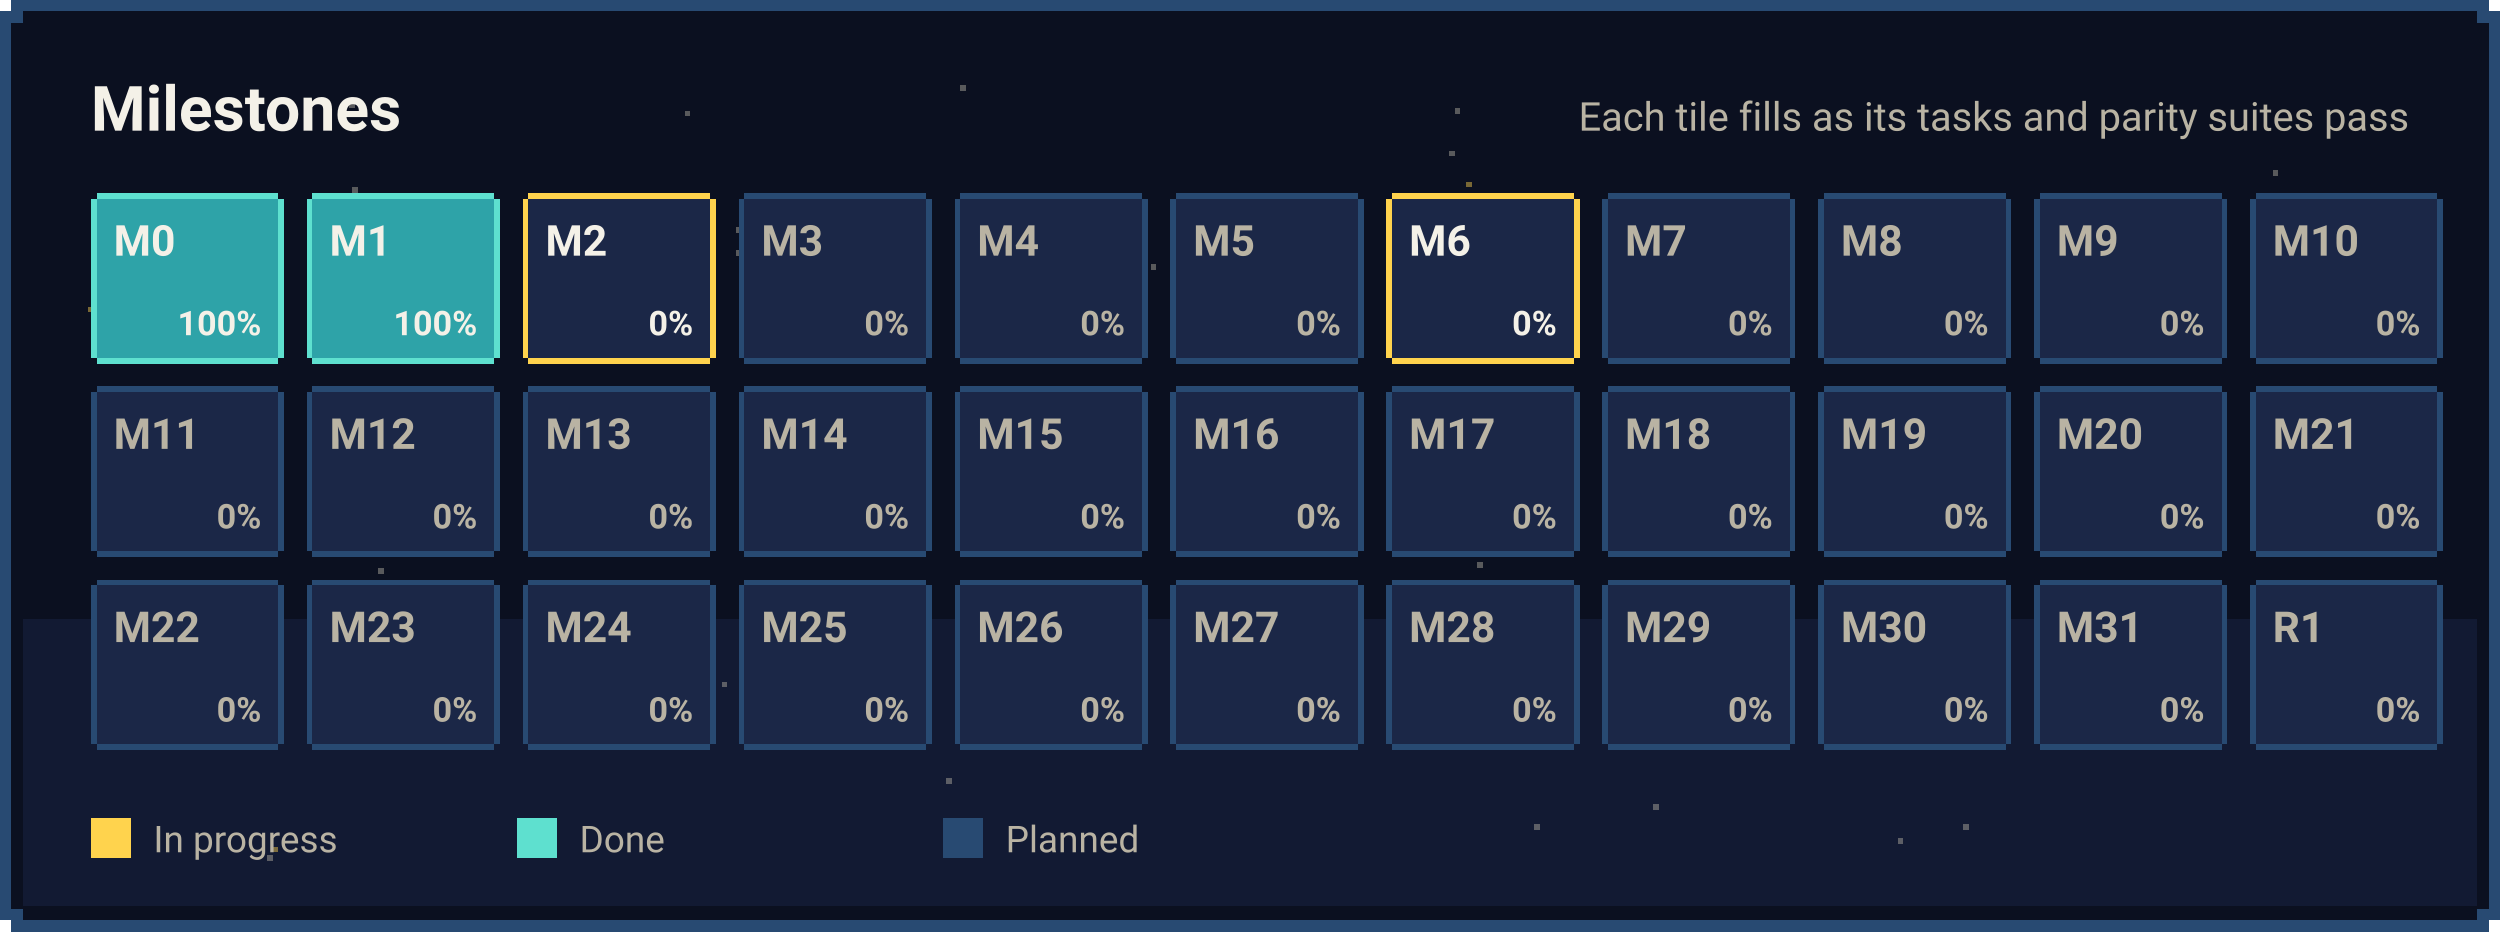
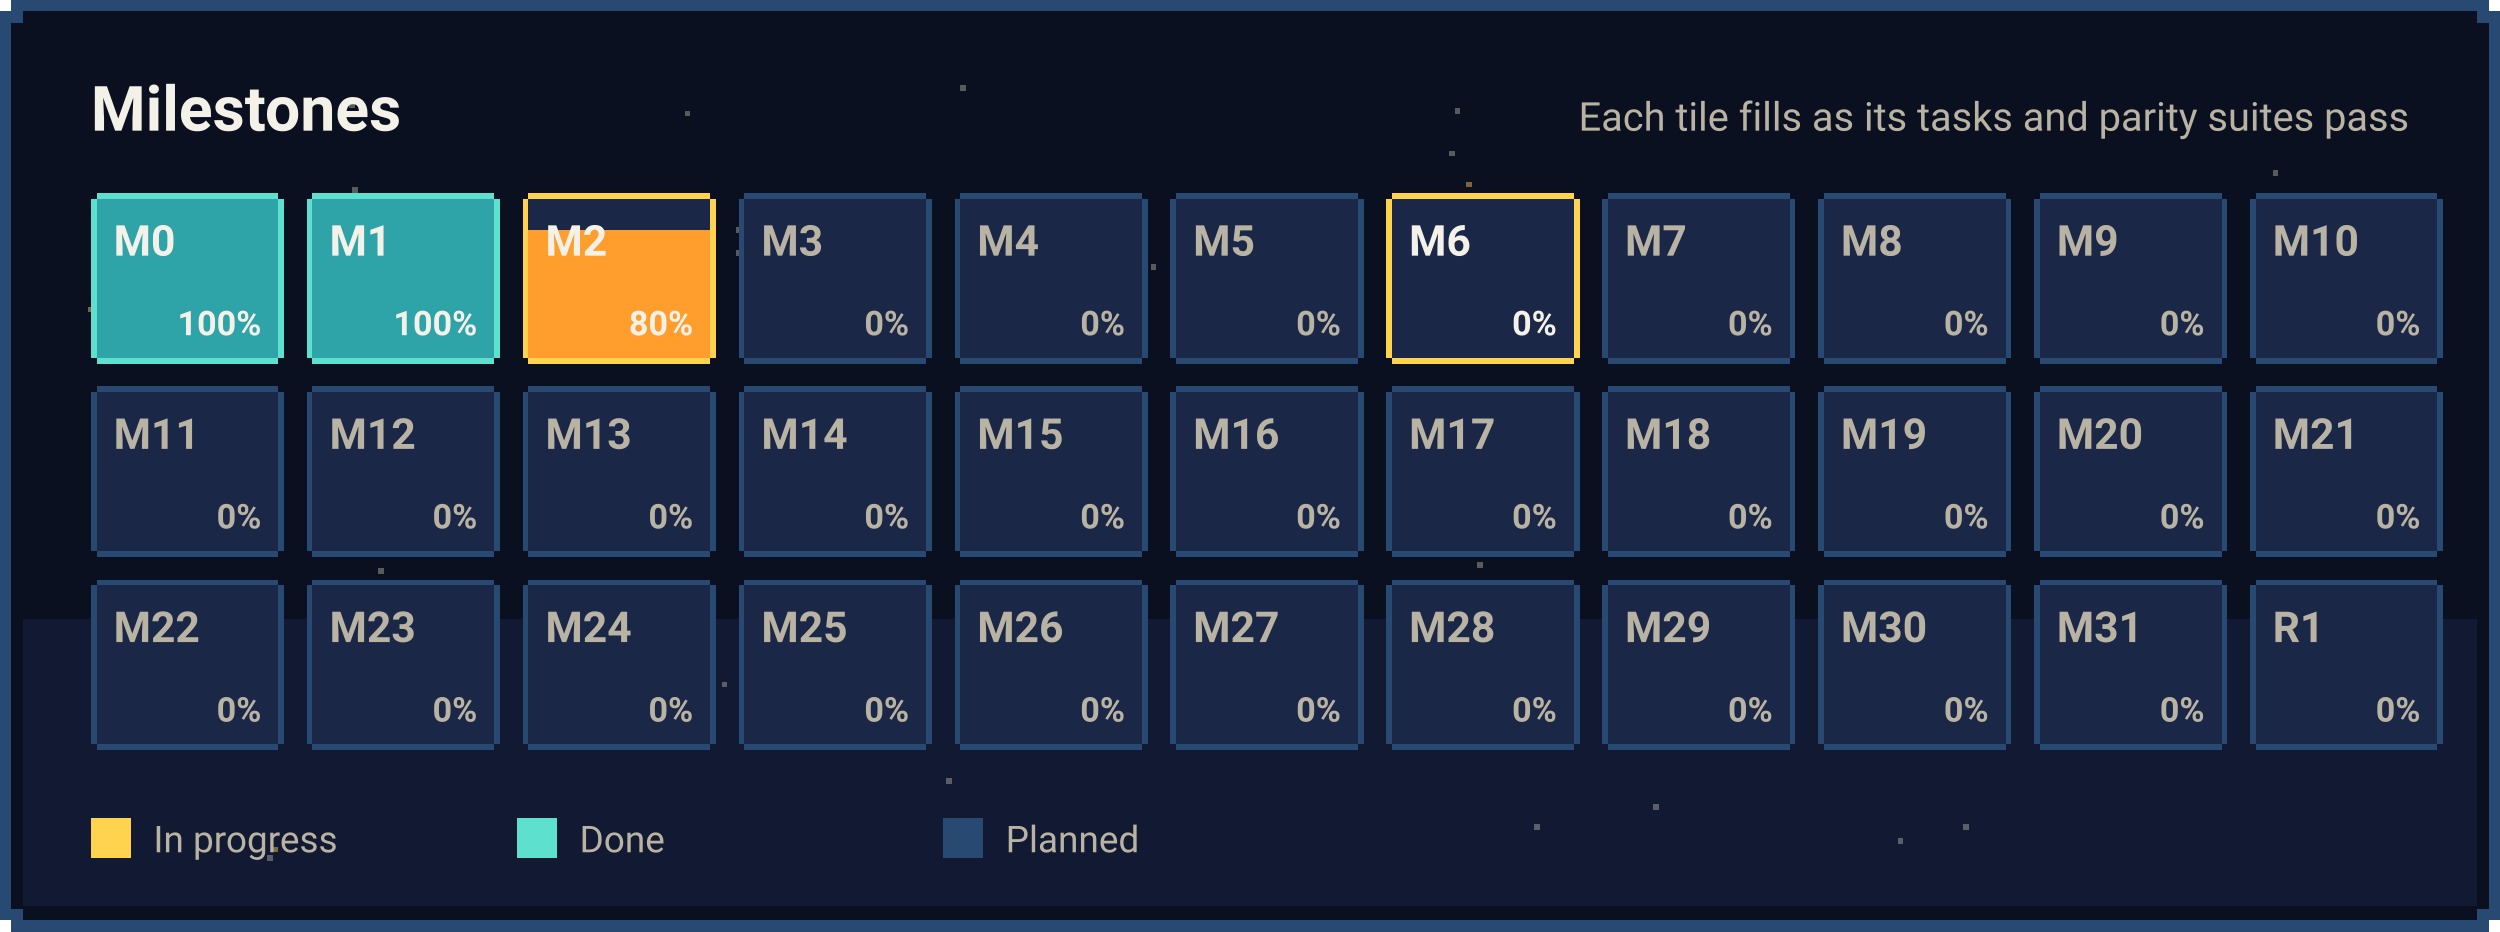
<svg xmlns="http://www.w3.org/2000/svg" width="880" height="328" viewBox="0 0 880 328" shape-rendering="crispEdges">
  <rect x="4" y="0" width="872" height="328" fill="#284A72" />
  <rect x="0" y="4" width="880" height="320" fill="#284A72" />
  <rect x="8" y="4" width="864" height="320" fill="#0B1020" />
  <rect x="4" y="8" width="872" height="312" fill="#0B1020" />
  <rect x="8" y="218" width="864" height="101" fill="#121A33" />
  <rect x="76" y="99" width="2" height="2" fill="#B9B3A3" opacity="0.45" />
  <rect x="607" y="159" width="2" height="2" fill="#FFD34D" opacity="0.45" />
  <rect x="478" y="148" width="2" height="2" fill="#B9B3A3" opacity="0.45" />
  <rect x="609" y="250" width="2" height="2" fill="#B9B3A3" opacity="0.45" />
  <rect x="93" y="138" width="2" height="2" fill="#B9B3A3" opacity="0.45" />
  <rect x="762" y="179" width="2" height="2" fill="#B9B3A3" opacity="0.45" />
  <rect x="133" y="200" width="2" height="2" fill="#B9B3A3" opacity="0.45" />
  <rect x="535" y="238" width="2" height="2" fill="#FFD34D" opacity="0.45" />
  <rect x="691" y="290" width="2" height="2" fill="#B9B3A3" opacity="0.45" />
  <rect x="259" y="80" width="2" height="2" fill="#B9B3A3" opacity="0.45" />
  <rect x="250" y="156" width="2" height="2" fill="#B9B3A3" opacity="0.45" />
  <rect x="90" y="252" width="2" height="2" fill="#B9B3A3" opacity="0.45" />
  <rect x="582" y="283" width="2" height="2" fill="#B9B3A3" opacity="0.45" />
  <rect x="512" y="38" width="2" height="2" fill="#B9B3A3" opacity="0.45" />
  <rect x="540" y="290" width="2" height="2" fill="#B9B3A3" opacity="0.45" />
  <rect x="434" y="179" width="2" height="2" fill="#B9B3A3" opacity="0.45" />
  <rect x="510" y="53" width="2" height="2" fill="#B9B3A3" opacity="0.45" />
  <rect x="242" y="166" width="2" height="2" fill="#B9B3A3" opacity="0.45" />
  <rect x="154" y="120" width="2" height="2" fill="#B9B3A3" opacity="0.45" />
  <rect x="599" y="211" width="2" height="2" fill="#B9B3A3" opacity="0.45" />
  <rect x="516" y="64" width="2" height="2" fill="#FFD34D" opacity="0.45" />
  <rect x="338" y="30" width="2" height="2" fill="#B9B3A3" opacity="0.45" />
  <rect x="254" y="240" width="2" height="2" fill="#B9B3A3" opacity="0.45" />
  <rect x="800" y="60" width="2" height="2" fill="#B9B3A3" opacity="0.45" />
  <rect x="238" y="172" width="2" height="2" fill="#B9B3A3" opacity="0.45" />
  <rect x="318" y="191" width="2" height="2" fill="#FFD34D" opacity="0.45" />
  <rect x="231" y="152" width="2" height="2" fill="#B9B3A3" opacity="0.45" />
  <rect x="687" y="77" width="2" height="2" fill="#B9B3A3" opacity="0.45" />
  <rect x="429" y="217" width="2" height="2" fill="#FFD34D" opacity="0.45" />
  <rect x="96" y="298" width="2" height="2" fill="#FFD34D" opacity="0.45" />
  <rect x="124" y="66" width="2" height="2" fill="#B9B3A3" opacity="0.45" />
  <rect x="259" y="88" width="2" height="2" fill="#B9B3A3" opacity="0.45" />
  <rect x="241" y="39" width="2" height="2" fill="#B9B3A3" opacity="0.45" />
  <rect x="94" y="301" width="2" height="2" fill="#B9B3A3" opacity="0.45" />
  <rect x="31" y="108" width="2" height="2" fill="#FFD34D" opacity="0.45" />
  <rect x="532" y="204" width="2" height="2" fill="#B9B3A3" opacity="0.45" />
  <rect x="34" y="102" width="2" height="2" fill="#B9B3A3" opacity="0.45" />
  <rect x="794" y="169" width="2" height="2" fill="#FFD34D" opacity="0.45" />
  <rect x="687" y="168" width="2" height="2" fill="#B9B3A3" opacity="0.45" />
  <rect x="586" y="89" width="2" height="2" fill="#FFD34D" opacity="0.45" />
  <rect x="520" y="198" width="2" height="2" fill="#B9B3A3" opacity="0.45" />
  <rect x="218" y="222" width="2" height="2" fill="#B9B3A3" opacity="0.45" />
  <rect x="123" y="36" width="2" height="2" fill="#B9B3A3" opacity="0.45" />
  <rect x="117" y="254" width="2" height="2" fill="#FFD34D" opacity="0.45" />
  <rect x="668" y="295" width="2" height="2" fill="#B9B3A3" opacity="0.45" />
  <rect x="383" y="221" width="2" height="2" fill="#B9B3A3" opacity="0.45" />
  <rect x="333" y="274" width="2" height="2" fill="#B9B3A3" opacity="0.45" />
  <rect x="405" y="93" width="2" height="2" fill="#B9B3A3" opacity="0.45" />
  <text x="32" y="46" font-family="'Pixelify Sans', ui-sans-serif, system-ui, -apple-system, 'Segoe UI', Roboto, sans-serif" font-size="22" font-weight="700" fill="#F4F1E8" text-anchor="start">Milestones</text>
  <text x="848" y="46" font-family="'Pixelify Sans', ui-sans-serif, system-ui, -apple-system, 'Segoe UI', Roboto, sans-serif" font-size="14" font-weight="400" fill="#B9B3A3" text-anchor="end">Each tile fills as its tasks and parity suites pass</text>
  <rect x="34" y="68" width="64" height="60" fill="#5EE0CF" />
  <rect x="32" y="70" width="68" height="56" fill="#5EE0CF" />
  <rect x="34" y="70" width="64" height="56" fill="#2EA3A8" />
  <text x="40" y="90" font-family="'Pixelify Sans', ui-sans-serif, system-ui, -apple-system, 'Segoe UI', Roboto, sans-serif" font-size="15" font-weight="700" fill="#F4F1E8" text-anchor="start">M0</text>
  <text x="92" y="118" font-family="'Pixelify Sans', ui-sans-serif, system-ui, -apple-system, 'Segoe UI', Roboto, sans-serif" font-size="12" font-weight="600" fill="#F4F1E8" text-anchor="end">100%</text>
  <rect x="110" y="68" width="64" height="60" fill="#5EE0CF" />
  <rect x="108" y="70" width="68" height="56" fill="#5EE0CF" />
  <rect x="110" y="70" width="64" height="56" fill="#2EA3A8" />
  <text x="116" y="90" font-family="'Pixelify Sans', ui-sans-serif, system-ui, -apple-system, 'Segoe UI', Roboto, sans-serif" font-size="15" font-weight="700" fill="#F4F1E8" text-anchor="start">M1</text>
  <text x="168" y="118" font-family="'Pixelify Sans', ui-sans-serif, system-ui, -apple-system, 'Segoe UI', Roboto, sans-serif" font-size="12" font-weight="600" fill="#F4F1E8" text-anchor="end">100%</text>
  <rect x="186" y="68" width="64" height="60" fill="#FFD34D" />
  <rect x="184" y="70" width="68" height="56" fill="#FFD34D" />
  <rect x="186" y="70" width="64" height="56" fill="#1B2747" />
+   <rect x="186" y="81" width="64" height="45" fill="#FF9E2C" />
  <text x="192" y="90" font-family="'Pixelify Sans', ui-sans-serif, system-ui, -apple-system, 'Segoe UI', Roboto, sans-serif" font-size="15" font-weight="700" fill="#F4F1E8" text-anchor="start">M2</text>
-   <text x="244" y="118" font-family="'Pixelify Sans', ui-sans-serif, system-ui, -apple-system, 'Segoe UI', Roboto, sans-serif" font-size="12" font-weight="600" fill="#F4F1E8" text-anchor="end">0%</text>
+   <text x="244" y="118" font-family="'Pixelify Sans', ui-sans-serif, system-ui, -apple-system, 'Segoe UI', Roboto, sans-serif" font-size="12" font-weight="600" fill="#F4F1E8" text-anchor="end">80%</text>
  <rect x="262" y="68" width="64" height="60" fill="#284A72" />
  <rect x="260" y="70" width="68" height="56" fill="#284A72" />
  <rect x="262" y="70" width="64" height="56" fill="#1B2747" />
  <text x="268" y="90" font-family="'Pixelify Sans', ui-sans-serif, system-ui, -apple-system, 'Segoe UI', Roboto, sans-serif" font-size="15" font-weight="700" fill="#B9B3A3" text-anchor="start">M3</text>
  <text x="320" y="118" font-family="'Pixelify Sans', ui-sans-serif, system-ui, -apple-system, 'Segoe UI', Roboto, sans-serif" font-size="12" font-weight="600" fill="#B9B3A3" text-anchor="end">0%</text>
  <rect x="338" y="68" width="64" height="60" fill="#284A72" />
  <rect x="336" y="70" width="68" height="56" fill="#284A72" />
  <rect x="338" y="70" width="64" height="56" fill="#1B2747" />
  <text x="344" y="90" font-family="'Pixelify Sans', ui-sans-serif, system-ui, -apple-system, 'Segoe UI', Roboto, sans-serif" font-size="15" font-weight="700" fill="#B9B3A3" text-anchor="start">M4</text>
  <text x="396" y="118" font-family="'Pixelify Sans', ui-sans-serif, system-ui, -apple-system, 'Segoe UI', Roboto, sans-serif" font-size="12" font-weight="600" fill="#B9B3A3" text-anchor="end">0%</text>
  <rect x="414" y="68" width="64" height="60" fill="#284A72" />
  <rect x="412" y="70" width="68" height="56" fill="#284A72" />
  <rect x="414" y="70" width="64" height="56" fill="#1B2747" />
  <text x="420" y="90" font-family="'Pixelify Sans', ui-sans-serif, system-ui, -apple-system, 'Segoe UI', Roboto, sans-serif" font-size="15" font-weight="700" fill="#B9B3A3" text-anchor="start">M5</text>
  <text x="472" y="118" font-family="'Pixelify Sans', ui-sans-serif, system-ui, -apple-system, 'Segoe UI', Roboto, sans-serif" font-size="12" font-weight="600" fill="#B9B3A3" text-anchor="end">0%</text>
  <rect x="490" y="68" width="64" height="60" fill="#FFD34D" />
  <rect x="488" y="70" width="68" height="56" fill="#FFD34D" />
  <rect x="490" y="70" width="64" height="56" fill="#1B2747" />
  <text x="496" y="90" font-family="'Pixelify Sans', ui-sans-serif, system-ui, -apple-system, 'Segoe UI', Roboto, sans-serif" font-size="15" font-weight="700" fill="#F4F1E8" text-anchor="start">M6</text>
  <text x="548" y="118" font-family="'Pixelify Sans', ui-sans-serif, system-ui, -apple-system, 'Segoe UI', Roboto, sans-serif" font-size="12" font-weight="600" fill="#F4F1E8" text-anchor="end">0%</text>
  <rect x="566" y="68" width="64" height="60" fill="#284A72" />
  <rect x="564" y="70" width="68" height="56" fill="#284A72" />
  <rect x="566" y="70" width="64" height="56" fill="#1B2747" />
  <text x="572" y="90" font-family="'Pixelify Sans', ui-sans-serif, system-ui, -apple-system, 'Segoe UI', Roboto, sans-serif" font-size="15" font-weight="700" fill="#B9B3A3" text-anchor="start">M7</text>
  <text x="624" y="118" font-family="'Pixelify Sans', ui-sans-serif, system-ui, -apple-system, 'Segoe UI', Roboto, sans-serif" font-size="12" font-weight="600" fill="#B9B3A3" text-anchor="end">0%</text>
  <rect x="642" y="68" width="64" height="60" fill="#284A72" />
  <rect x="640" y="70" width="68" height="56" fill="#284A72" />
  <rect x="642" y="70" width="64" height="56" fill="#1B2747" />
  <text x="648" y="90" font-family="'Pixelify Sans', ui-sans-serif, system-ui, -apple-system, 'Segoe UI', Roboto, sans-serif" font-size="15" font-weight="700" fill="#B9B3A3" text-anchor="start">M8</text>
  <text x="700" y="118" font-family="'Pixelify Sans', ui-sans-serif, system-ui, -apple-system, 'Segoe UI', Roboto, sans-serif" font-size="12" font-weight="600" fill="#B9B3A3" text-anchor="end">0%</text>
  <rect x="718" y="68" width="64" height="60" fill="#284A72" />
  <rect x="716" y="70" width="68" height="56" fill="#284A72" />
  <rect x="718" y="70" width="64" height="56" fill="#1B2747" />
  <text x="724" y="90" font-family="'Pixelify Sans', ui-sans-serif, system-ui, -apple-system, 'Segoe UI', Roboto, sans-serif" font-size="15" font-weight="700" fill="#B9B3A3" text-anchor="start">M9</text>
  <text x="776" y="118" font-family="'Pixelify Sans', ui-sans-serif, system-ui, -apple-system, 'Segoe UI', Roboto, sans-serif" font-size="12" font-weight="600" fill="#B9B3A3" text-anchor="end">0%</text>
  <rect x="794" y="68" width="64" height="60" fill="#284A72" />
  <rect x="792" y="70" width="68" height="56" fill="#284A72" />
  <rect x="794" y="70" width="64" height="56" fill="#1B2747" />
  <text x="800" y="90" font-family="'Pixelify Sans', ui-sans-serif, system-ui, -apple-system, 'Segoe UI', Roboto, sans-serif" font-size="15" font-weight="700" fill="#B9B3A3" text-anchor="start">M10</text>
  <text x="852" y="118" font-family="'Pixelify Sans', ui-sans-serif, system-ui, -apple-system, 'Segoe UI', Roboto, sans-serif" font-size="12" font-weight="600" fill="#B9B3A3" text-anchor="end">0%</text>
  <rect x="34" y="136" width="64" height="60" fill="#284A72" />
  <rect x="32" y="138" width="68" height="56" fill="#284A72" />
  <rect x="34" y="138" width="64" height="56" fill="#1B2747" />
  <text x="40" y="158" font-family="'Pixelify Sans', ui-sans-serif, system-ui, -apple-system, 'Segoe UI', Roboto, sans-serif" font-size="15" font-weight="700" fill="#B9B3A3" text-anchor="start">M11</text>
  <text x="92" y="186" font-family="'Pixelify Sans', ui-sans-serif, system-ui, -apple-system, 'Segoe UI', Roboto, sans-serif" font-size="12" font-weight="600" fill="#B9B3A3" text-anchor="end">0%</text>
  <rect x="110" y="136" width="64" height="60" fill="#284A72" />
  <rect x="108" y="138" width="68" height="56" fill="#284A72" />
  <rect x="110" y="138" width="64" height="56" fill="#1B2747" />
  <text x="116" y="158" font-family="'Pixelify Sans', ui-sans-serif, system-ui, -apple-system, 'Segoe UI', Roboto, sans-serif" font-size="15" font-weight="700" fill="#B9B3A3" text-anchor="start">M12</text>
  <text x="168" y="186" font-family="'Pixelify Sans', ui-sans-serif, system-ui, -apple-system, 'Segoe UI', Roboto, sans-serif" font-size="12" font-weight="600" fill="#B9B3A3" text-anchor="end">0%</text>
  <rect x="186" y="136" width="64" height="60" fill="#284A72" />
  <rect x="184" y="138" width="68" height="56" fill="#284A72" />
  <rect x="186" y="138" width="64" height="56" fill="#1B2747" />
  <text x="192" y="158" font-family="'Pixelify Sans', ui-sans-serif, system-ui, -apple-system, 'Segoe UI', Roboto, sans-serif" font-size="15" font-weight="700" fill="#B9B3A3" text-anchor="start">M13</text>
  <text x="244" y="186" font-family="'Pixelify Sans', ui-sans-serif, system-ui, -apple-system, 'Segoe UI', Roboto, sans-serif" font-size="12" font-weight="600" fill="#B9B3A3" text-anchor="end">0%</text>
  <rect x="262" y="136" width="64" height="60" fill="#284A72" />
  <rect x="260" y="138" width="68" height="56" fill="#284A72" />
  <rect x="262" y="138" width="64" height="56" fill="#1B2747" />
  <text x="268" y="158" font-family="'Pixelify Sans', ui-sans-serif, system-ui, -apple-system, 'Segoe UI', Roboto, sans-serif" font-size="15" font-weight="700" fill="#B9B3A3" text-anchor="start">M14</text>
  <text x="320" y="186" font-family="'Pixelify Sans', ui-sans-serif, system-ui, -apple-system, 'Segoe UI', Roboto, sans-serif" font-size="12" font-weight="600" fill="#B9B3A3" text-anchor="end">0%</text>
  <rect x="338" y="136" width="64" height="60" fill="#284A72" />
  <rect x="336" y="138" width="68" height="56" fill="#284A72" />
  <rect x="338" y="138" width="64" height="56" fill="#1B2747" />
  <text x="344" y="158" font-family="'Pixelify Sans', ui-sans-serif, system-ui, -apple-system, 'Segoe UI', Roboto, sans-serif" font-size="15" font-weight="700" fill="#B9B3A3" text-anchor="start">M15</text>
  <text x="396" y="186" font-family="'Pixelify Sans', ui-sans-serif, system-ui, -apple-system, 'Segoe UI', Roboto, sans-serif" font-size="12" font-weight="600" fill="#B9B3A3" text-anchor="end">0%</text>
  <rect x="414" y="136" width="64" height="60" fill="#284A72" />
  <rect x="412" y="138" width="68" height="56" fill="#284A72" />
  <rect x="414" y="138" width="64" height="56" fill="#1B2747" />
  <text x="420" y="158" font-family="'Pixelify Sans', ui-sans-serif, system-ui, -apple-system, 'Segoe UI', Roboto, sans-serif" font-size="15" font-weight="700" fill="#B9B3A3" text-anchor="start">M16</text>
  <text x="472" y="186" font-family="'Pixelify Sans', ui-sans-serif, system-ui, -apple-system, 'Segoe UI', Roboto, sans-serif" font-size="12" font-weight="600" fill="#B9B3A3" text-anchor="end">0%</text>
  <rect x="490" y="136" width="64" height="60" fill="#284A72" />
  <rect x="488" y="138" width="68" height="56" fill="#284A72" />
  <rect x="490" y="138" width="64" height="56" fill="#1B2747" />
  <text x="496" y="158" font-family="'Pixelify Sans', ui-sans-serif, system-ui, -apple-system, 'Segoe UI', Roboto, sans-serif" font-size="15" font-weight="700" fill="#B9B3A3" text-anchor="start">M17</text>
  <text x="548" y="186" font-family="'Pixelify Sans', ui-sans-serif, system-ui, -apple-system, 'Segoe UI', Roboto, sans-serif" font-size="12" font-weight="600" fill="#B9B3A3" text-anchor="end">0%</text>
  <rect x="566" y="136" width="64" height="60" fill="#284A72" />
  <rect x="564" y="138" width="68" height="56" fill="#284A72" />
  <rect x="566" y="138" width="64" height="56" fill="#1B2747" />
  <text x="572" y="158" font-family="'Pixelify Sans', ui-sans-serif, system-ui, -apple-system, 'Segoe UI', Roboto, sans-serif" font-size="15" font-weight="700" fill="#B9B3A3" text-anchor="start">M18</text>
  <text x="624" y="186" font-family="'Pixelify Sans', ui-sans-serif, system-ui, -apple-system, 'Segoe UI', Roboto, sans-serif" font-size="12" font-weight="600" fill="#B9B3A3" text-anchor="end">0%</text>
  <rect x="642" y="136" width="64" height="60" fill="#284A72" />
  <rect x="640" y="138" width="68" height="56" fill="#284A72" />
  <rect x="642" y="138" width="64" height="56" fill="#1B2747" />
  <text x="648" y="158" font-family="'Pixelify Sans', ui-sans-serif, system-ui, -apple-system, 'Segoe UI', Roboto, sans-serif" font-size="15" font-weight="700" fill="#B9B3A3" text-anchor="start">M19</text>
  <text x="700" y="186" font-family="'Pixelify Sans', ui-sans-serif, system-ui, -apple-system, 'Segoe UI', Roboto, sans-serif" font-size="12" font-weight="600" fill="#B9B3A3" text-anchor="end">0%</text>
  <rect x="718" y="136" width="64" height="60" fill="#284A72" />
  <rect x="716" y="138" width="68" height="56" fill="#284A72" />
  <rect x="718" y="138" width="64" height="56" fill="#1B2747" />
  <text x="724" y="158" font-family="'Pixelify Sans', ui-sans-serif, system-ui, -apple-system, 'Segoe UI', Roboto, sans-serif" font-size="15" font-weight="700" fill="#B9B3A3" text-anchor="start">M20</text>
  <text x="776" y="186" font-family="'Pixelify Sans', ui-sans-serif, system-ui, -apple-system, 'Segoe UI', Roboto, sans-serif" font-size="12" font-weight="600" fill="#B9B3A3" text-anchor="end">0%</text>
  <rect x="794" y="136" width="64" height="60" fill="#284A72" />
  <rect x="792" y="138" width="68" height="56" fill="#284A72" />
  <rect x="794" y="138" width="64" height="56" fill="#1B2747" />
  <text x="800" y="158" font-family="'Pixelify Sans', ui-sans-serif, system-ui, -apple-system, 'Segoe UI', Roboto, sans-serif" font-size="15" font-weight="700" fill="#B9B3A3" text-anchor="start">M21</text>
  <text x="852" y="186" font-family="'Pixelify Sans', ui-sans-serif, system-ui, -apple-system, 'Segoe UI', Roboto, sans-serif" font-size="12" font-weight="600" fill="#B9B3A3" text-anchor="end">0%</text>
  <rect x="34" y="204" width="64" height="60" fill="#284A72" />
  <rect x="32" y="206" width="68" height="56" fill="#284A72" />
  <rect x="34" y="206" width="64" height="56" fill="#1B2747" />
  <text x="40" y="226" font-family="'Pixelify Sans', ui-sans-serif, system-ui, -apple-system, 'Segoe UI', Roboto, sans-serif" font-size="15" font-weight="700" fill="#B9B3A3" text-anchor="start">M22</text>
  <text x="92" y="254" font-family="'Pixelify Sans', ui-sans-serif, system-ui, -apple-system, 'Segoe UI', Roboto, sans-serif" font-size="12" font-weight="600" fill="#B9B3A3" text-anchor="end">0%</text>
  <rect x="110" y="204" width="64" height="60" fill="#284A72" />
  <rect x="108" y="206" width="68" height="56" fill="#284A72" />
  <rect x="110" y="206" width="64" height="56" fill="#1B2747" />
  <text x="116" y="226" font-family="'Pixelify Sans', ui-sans-serif, system-ui, -apple-system, 'Segoe UI', Roboto, sans-serif" font-size="15" font-weight="700" fill="#B9B3A3" text-anchor="start">M23</text>
  <text x="168" y="254" font-family="'Pixelify Sans', ui-sans-serif, system-ui, -apple-system, 'Segoe UI', Roboto, sans-serif" font-size="12" font-weight="600" fill="#B9B3A3" text-anchor="end">0%</text>
  <rect x="186" y="204" width="64" height="60" fill="#284A72" />
  <rect x="184" y="206" width="68" height="56" fill="#284A72" />
  <rect x="186" y="206" width="64" height="56" fill="#1B2747" />
  <text x="192" y="226" font-family="'Pixelify Sans', ui-sans-serif, system-ui, -apple-system, 'Segoe UI', Roboto, sans-serif" font-size="15" font-weight="700" fill="#B9B3A3" text-anchor="start">M24</text>
  <text x="244" y="254" font-family="'Pixelify Sans', ui-sans-serif, system-ui, -apple-system, 'Segoe UI', Roboto, sans-serif" font-size="12" font-weight="600" fill="#B9B3A3" text-anchor="end">0%</text>
  <rect x="262" y="204" width="64" height="60" fill="#284A72" />
  <rect x="260" y="206" width="68" height="56" fill="#284A72" />
  <rect x="262" y="206" width="64" height="56" fill="#1B2747" />
  <text x="268" y="226" font-family="'Pixelify Sans', ui-sans-serif, system-ui, -apple-system, 'Segoe UI', Roboto, sans-serif" font-size="15" font-weight="700" fill="#B9B3A3" text-anchor="start">M25</text>
  <text x="320" y="254" font-family="'Pixelify Sans', ui-sans-serif, system-ui, -apple-system, 'Segoe UI', Roboto, sans-serif" font-size="12" font-weight="600" fill="#B9B3A3" text-anchor="end">0%</text>
  <rect x="338" y="204" width="64" height="60" fill="#284A72" />
  <rect x="336" y="206" width="68" height="56" fill="#284A72" />
  <rect x="338" y="206" width="64" height="56" fill="#1B2747" />
  <text x="344" y="226" font-family="'Pixelify Sans', ui-sans-serif, system-ui, -apple-system, 'Segoe UI', Roboto, sans-serif" font-size="15" font-weight="700" fill="#B9B3A3" text-anchor="start">M26</text>
  <text x="396" y="254" font-family="'Pixelify Sans', ui-sans-serif, system-ui, -apple-system, 'Segoe UI', Roboto, sans-serif" font-size="12" font-weight="600" fill="#B9B3A3" text-anchor="end">0%</text>
  <rect x="414" y="204" width="64" height="60" fill="#284A72" />
  <rect x="412" y="206" width="68" height="56" fill="#284A72" />
  <rect x="414" y="206" width="64" height="56" fill="#1B2747" />
  <text x="420" y="226" font-family="'Pixelify Sans', ui-sans-serif, system-ui, -apple-system, 'Segoe UI', Roboto, sans-serif" font-size="15" font-weight="700" fill="#B9B3A3" text-anchor="start">M27</text>
  <text x="472" y="254" font-family="'Pixelify Sans', ui-sans-serif, system-ui, -apple-system, 'Segoe UI', Roboto, sans-serif" font-size="12" font-weight="600" fill="#B9B3A3" text-anchor="end">0%</text>
  <rect x="490" y="204" width="64" height="60" fill="#284A72" />
  <rect x="488" y="206" width="68" height="56" fill="#284A72" />
  <rect x="490" y="206" width="64" height="56" fill="#1B2747" />
  <text x="496" y="226" font-family="'Pixelify Sans', ui-sans-serif, system-ui, -apple-system, 'Segoe UI', Roboto, sans-serif" font-size="15" font-weight="700" fill="#B9B3A3" text-anchor="start">M28</text>
  <text x="548" y="254" font-family="'Pixelify Sans', ui-sans-serif, system-ui, -apple-system, 'Segoe UI', Roboto, sans-serif" font-size="12" font-weight="600" fill="#B9B3A3" text-anchor="end">0%</text>
  <rect x="566" y="204" width="64" height="60" fill="#284A72" />
  <rect x="564" y="206" width="68" height="56" fill="#284A72" />
  <rect x="566" y="206" width="64" height="56" fill="#1B2747" />
  <text x="572" y="226" font-family="'Pixelify Sans', ui-sans-serif, system-ui, -apple-system, 'Segoe UI', Roboto, sans-serif" font-size="15" font-weight="700" fill="#B9B3A3" text-anchor="start">M29</text>
  <text x="624" y="254" font-family="'Pixelify Sans', ui-sans-serif, system-ui, -apple-system, 'Segoe UI', Roboto, sans-serif" font-size="12" font-weight="600" fill="#B9B3A3" text-anchor="end">0%</text>
  <rect x="642" y="204" width="64" height="60" fill="#284A72" />
  <rect x="640" y="206" width="68" height="56" fill="#284A72" />
  <rect x="642" y="206" width="64" height="56" fill="#1B2747" />
  <text x="648" y="226" font-family="'Pixelify Sans', ui-sans-serif, system-ui, -apple-system, 'Segoe UI', Roboto, sans-serif" font-size="15" font-weight="700" fill="#B9B3A3" text-anchor="start">M30</text>
  <text x="700" y="254" font-family="'Pixelify Sans', ui-sans-serif, system-ui, -apple-system, 'Segoe UI', Roboto, sans-serif" font-size="12" font-weight="600" fill="#B9B3A3" text-anchor="end">0%</text>
  <rect x="718" y="204" width="64" height="60" fill="#284A72" />
  <rect x="716" y="206" width="68" height="56" fill="#284A72" />
  <rect x="718" y="206" width="64" height="56" fill="#1B2747" />
  <text x="724" y="226" font-family="'Pixelify Sans', ui-sans-serif, system-ui, -apple-system, 'Segoe UI', Roboto, sans-serif" font-size="15" font-weight="700" fill="#B9B3A3" text-anchor="start">M31</text>
  <text x="776" y="254" font-family="'Pixelify Sans', ui-sans-serif, system-ui, -apple-system, 'Segoe UI', Roboto, sans-serif" font-size="12" font-weight="600" fill="#B9B3A3" text-anchor="end">0%</text>
  <rect x="794" y="204" width="64" height="60" fill="#284A72" />
  <rect x="792" y="206" width="68" height="56" fill="#284A72" />
  <rect x="794" y="206" width="64" height="56" fill="#1B2747" />
  <text x="800" y="226" font-family="'Pixelify Sans', ui-sans-serif, system-ui, -apple-system, 'Segoe UI', Roboto, sans-serif" font-size="15" font-weight="700" fill="#B9B3A3" text-anchor="start">R1</text>
  <text x="852" y="254" font-family="'Pixelify Sans', ui-sans-serif, system-ui, -apple-system, 'Segoe UI', Roboto, sans-serif" font-size="12" font-weight="600" fill="#B9B3A3" text-anchor="end">0%</text>
  <rect x="32" y="288" width="14" height="14" fill="#FFD34D" />
  <text x="54" y="300" font-family="'Pixelify Sans', ui-sans-serif, system-ui, -apple-system, 'Segoe UI', Roboto, sans-serif" font-size="13" font-weight="400" fill="#B9B3A3" text-anchor="start">In progress</text>
  <rect x="182" y="288" width="14" height="14" fill="#5EE0CF" />
  <text x="204" y="300" font-family="'Pixelify Sans', ui-sans-serif, system-ui, -apple-system, 'Segoe UI', Roboto, sans-serif" font-size="13" font-weight="400" fill="#B9B3A3" text-anchor="start">Done</text>
  <rect x="332" y="288" width="14" height="14" fill="#284A72" />
  <text x="354" y="300" font-family="'Pixelify Sans', ui-sans-serif, system-ui, -apple-system, 'Segoe UI', Roboto, sans-serif" font-size="13" font-weight="400" fill="#B9B3A3" text-anchor="start">Planned</text>
</svg>
